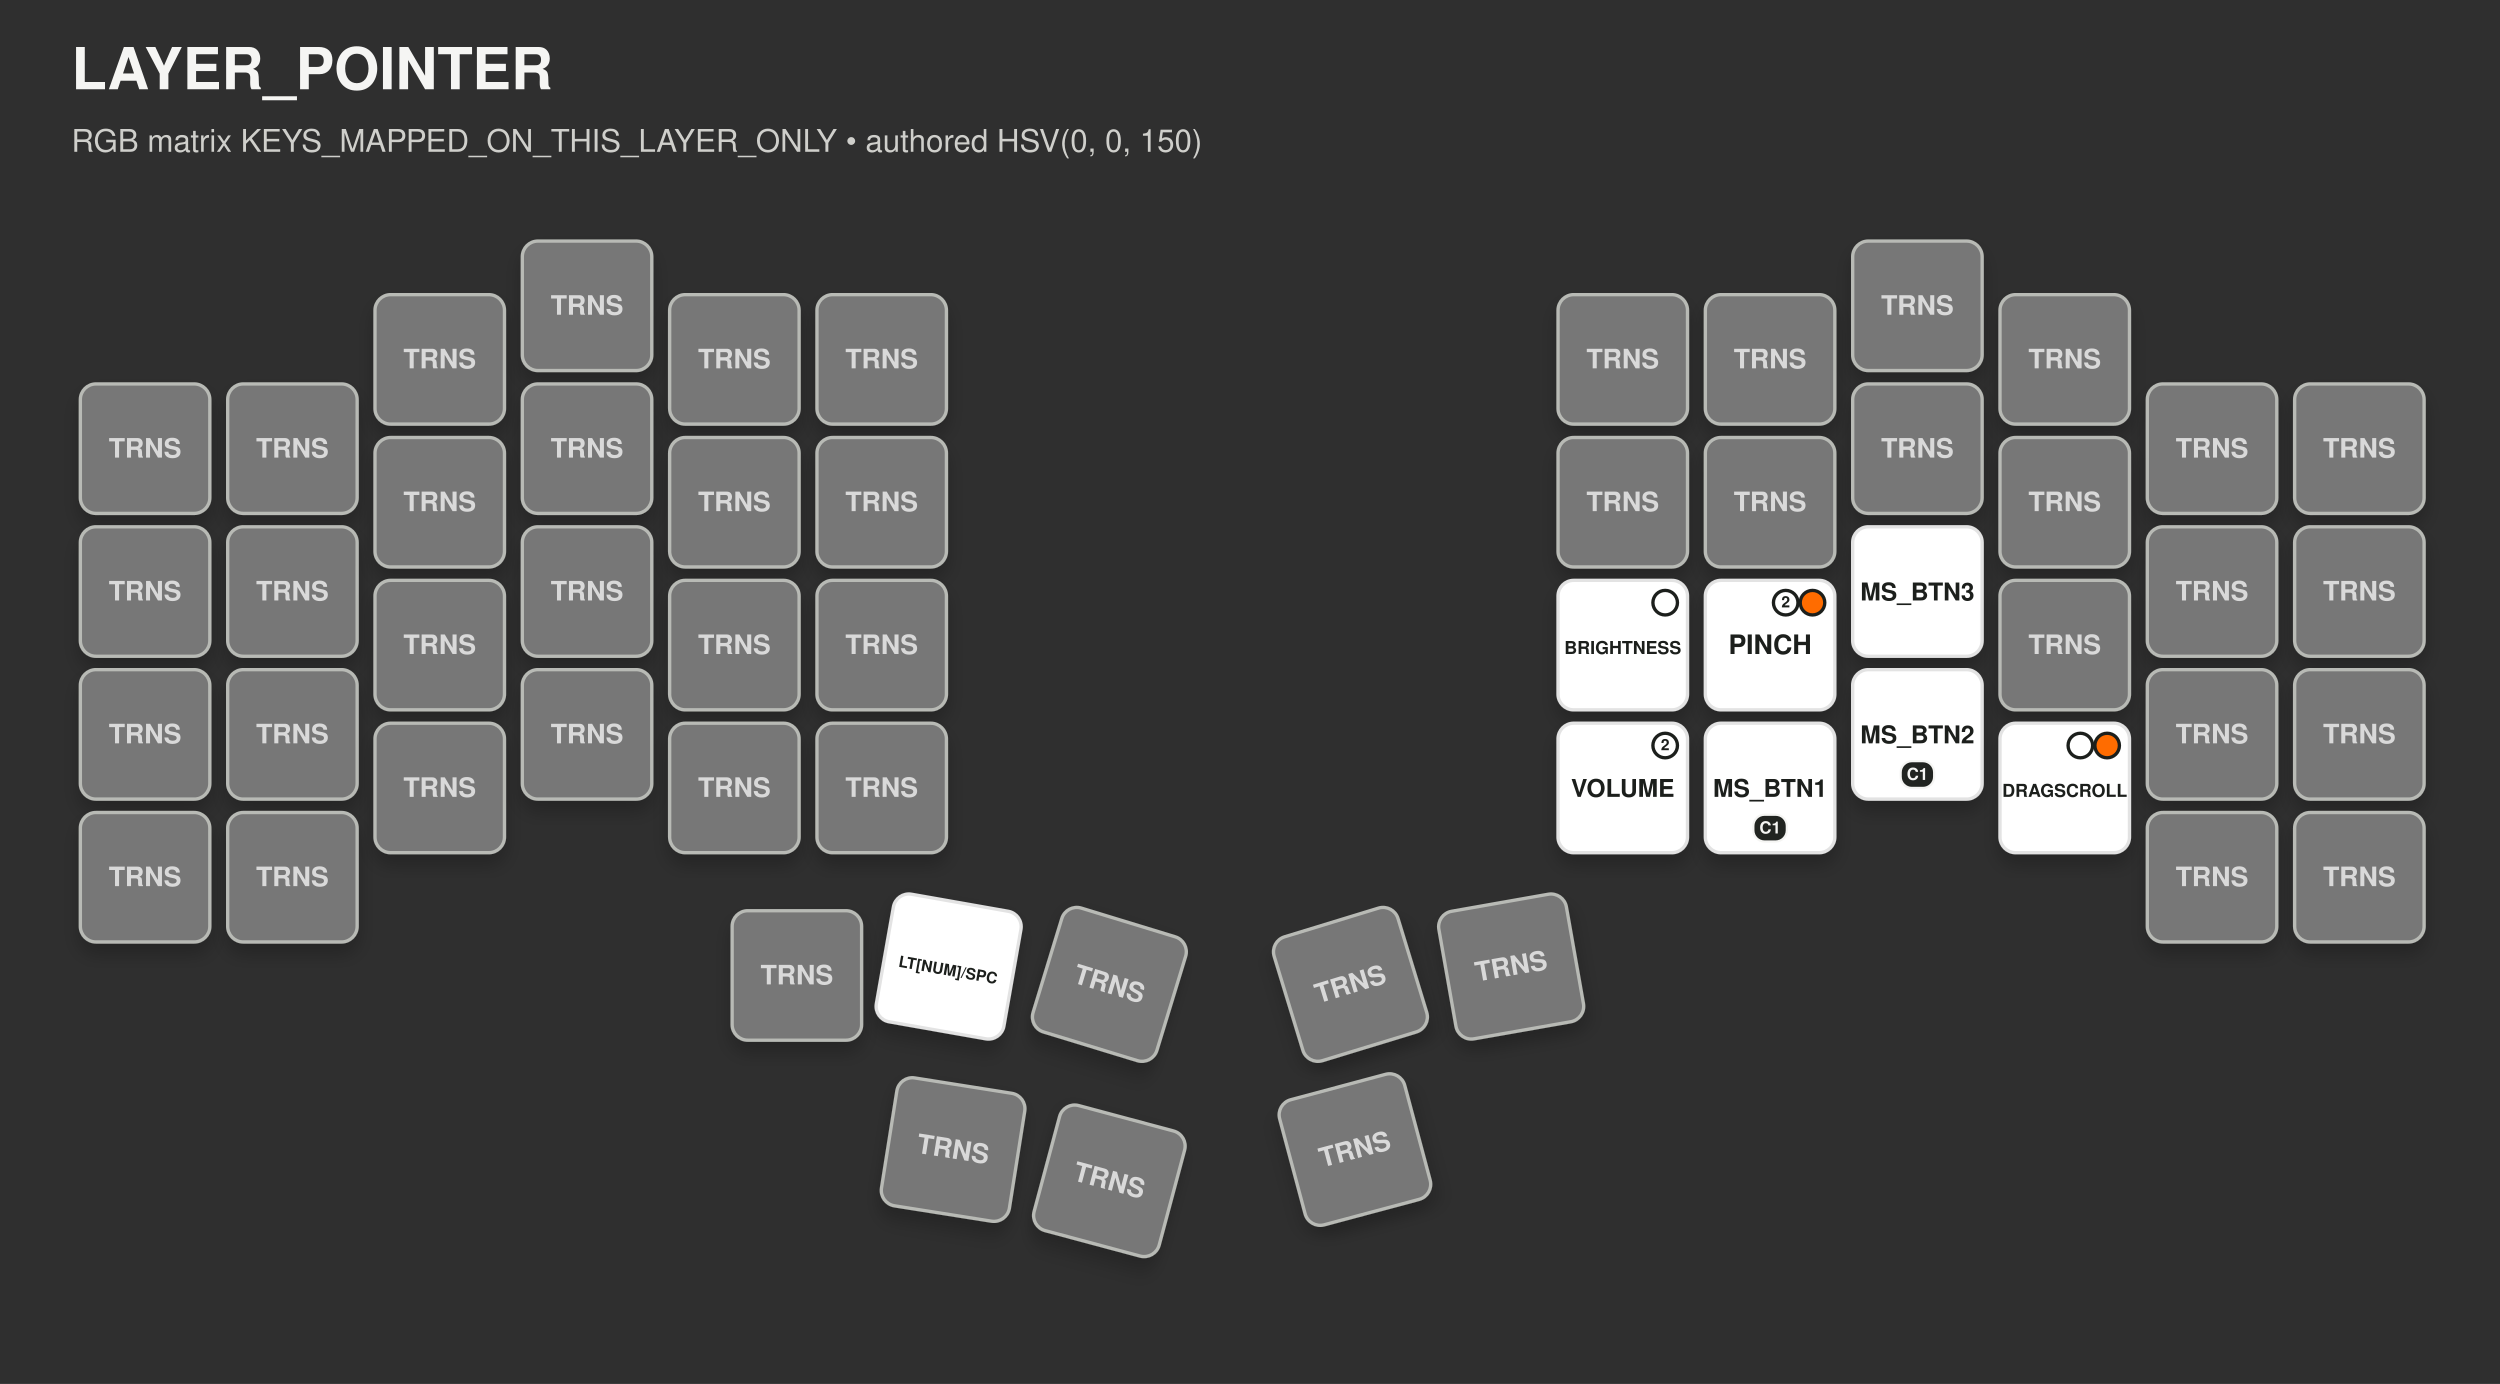
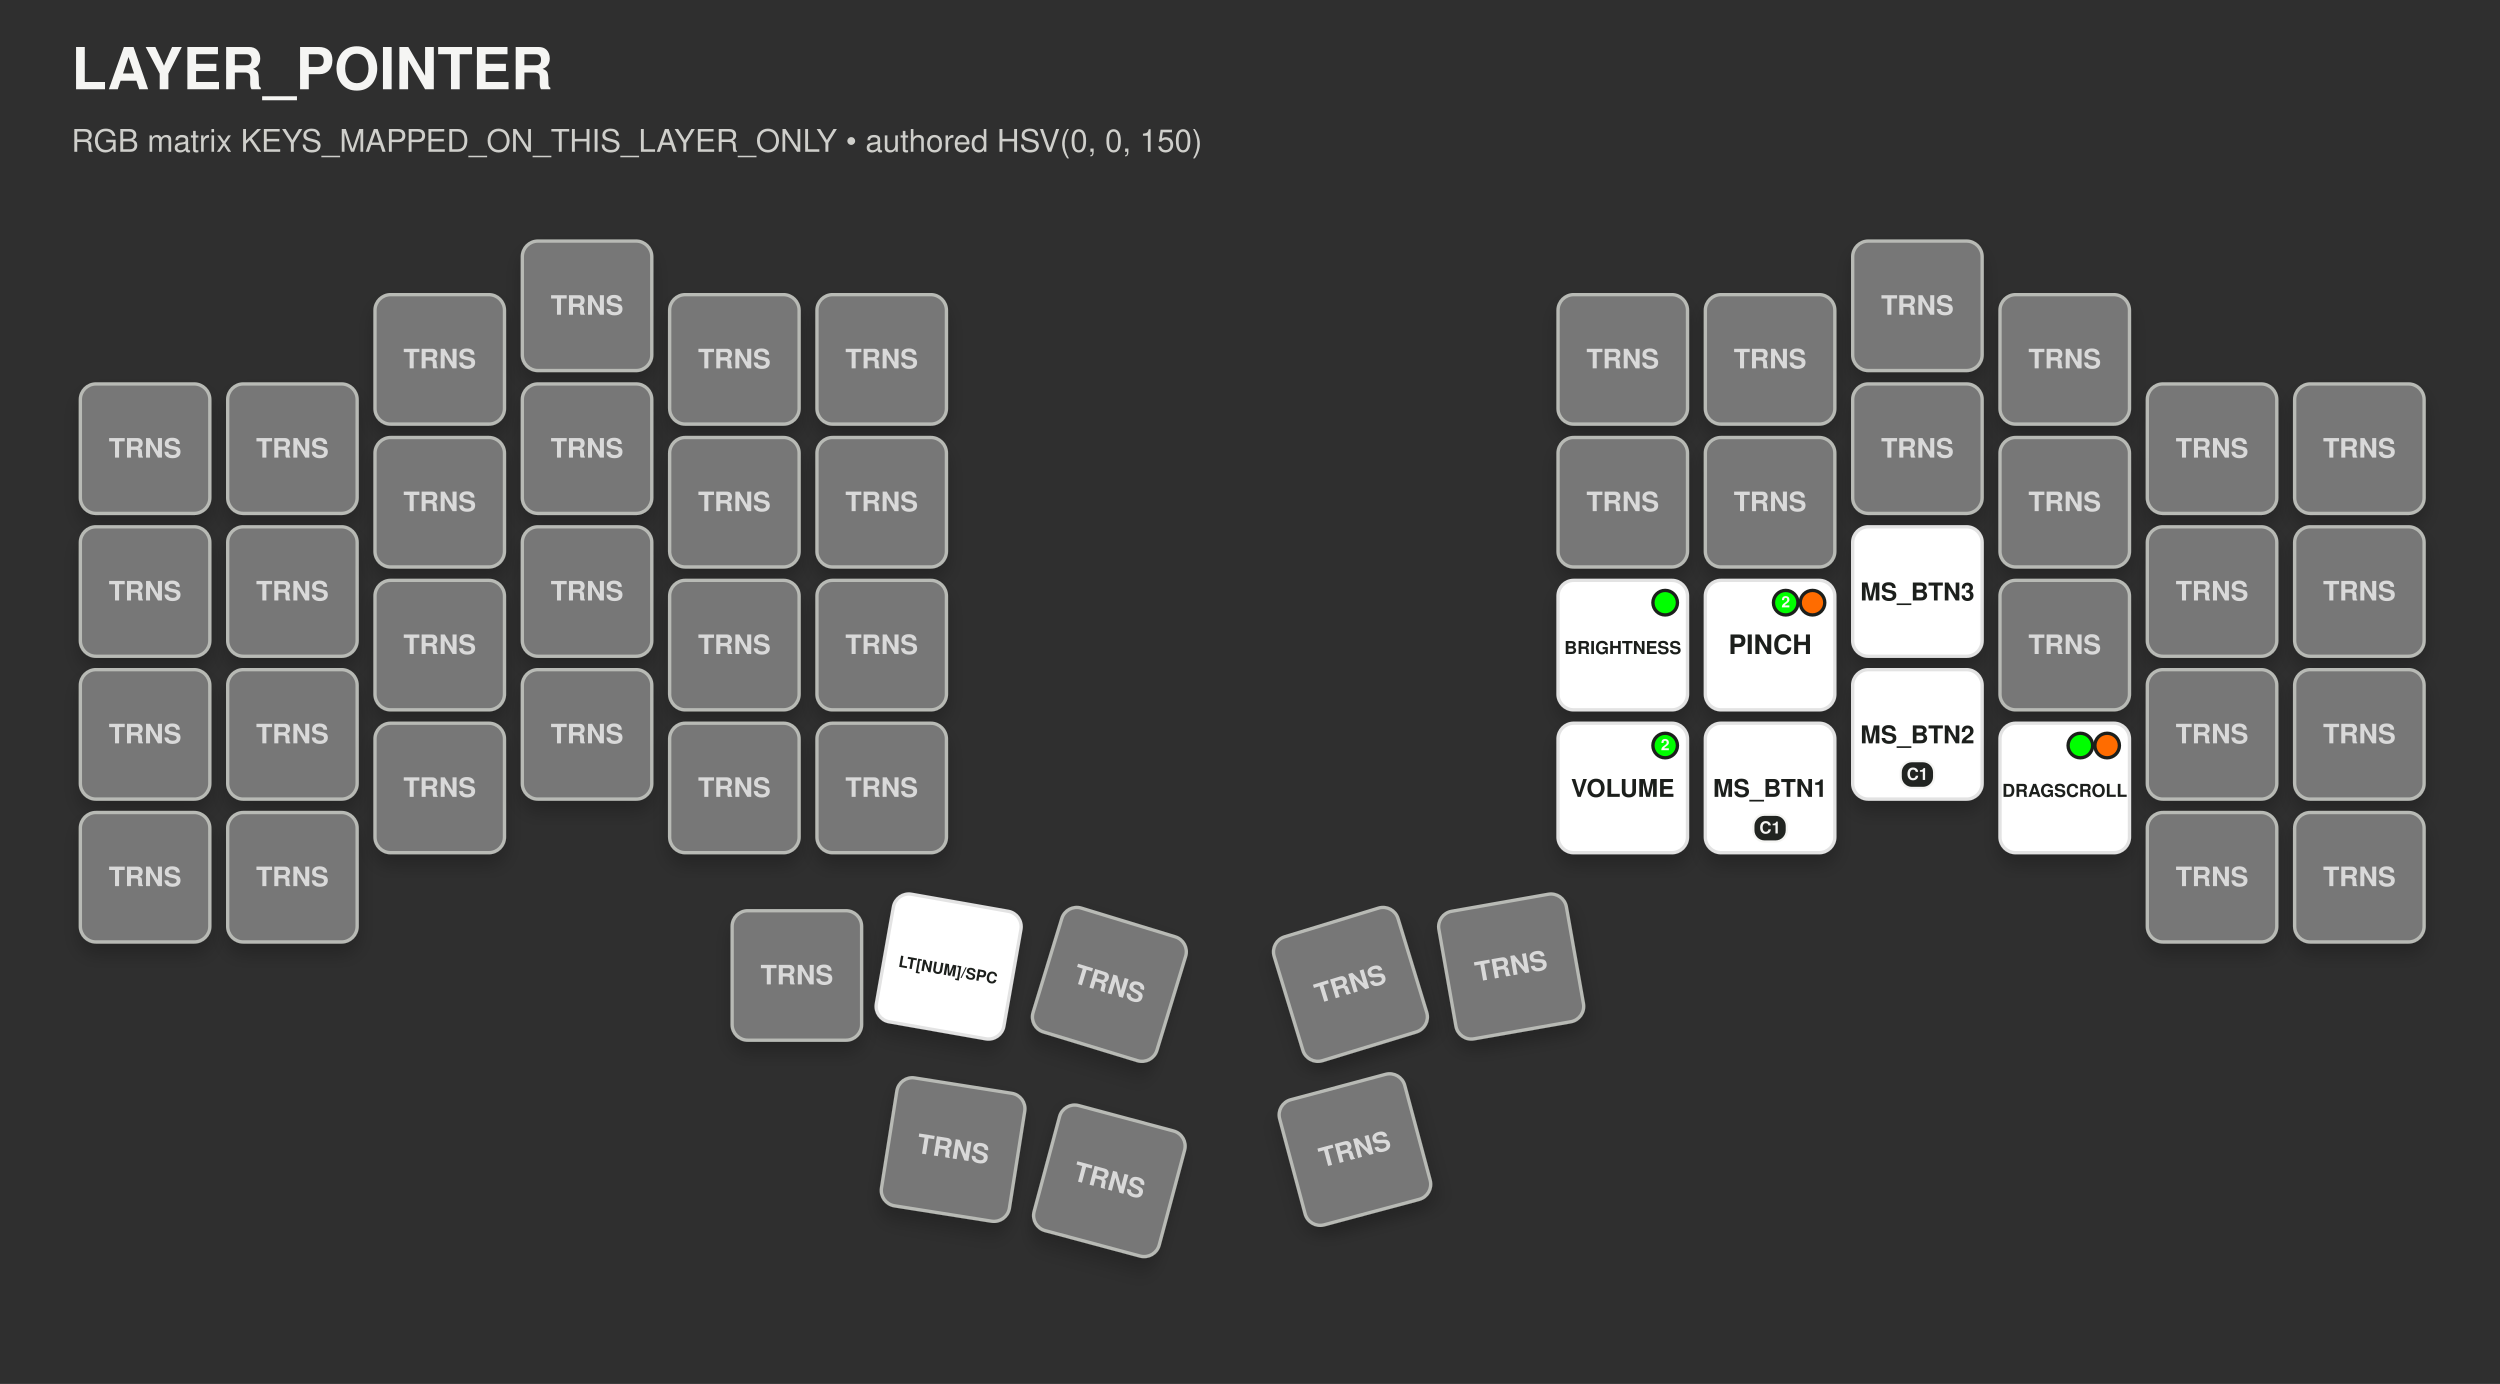
<svg xmlns="http://www.w3.org/2000/svg" width="1120" height="620" viewBox="0 0 1120 620" role="img" aria-labelledby="title desc">
  <defs>
    <filter id="shadow" x="-20%" y="-20%" width="140%" height="140%">
      <feDropShadow dx="0" dy="5" stdDeviation="4" flood-color="#000000" flood-opacity="0.22" />
    </filter>
  </defs>
  <rect width="1120" height="620" fill="#2f2f2f" />
  <text x="32" y="40" fill="#f5f5f3" font-size="26" font-family="Helvetica, Arial, sans-serif" font-weight="700">LAYER_POINTER</text>
  <text x="32" y="68" fill="#cfcfcb" font-size="14" font-family="Helvetica, Arial, sans-serif">RGB matrix KEYS_MAPPED_ON_THIS_LAYER_ONLY • authored HSV(0, 0, 150)</text>
  <g transform="rotate(0 65.0 201.0)">
    <rect x="36.0" y="172.0" width="58" height="58" rx="7" fill="#777777" stroke="#b8bab5" stroke-width="1.5" filter="url(#shadow)" />
    <text x="65.0" y="205.0" fill="#ffffff" fill-opacity="0.72" font-size="12" text-anchor="middle" font-family="Helvetica, Arial, sans-serif" font-weight="600">TRNS</text>
  </g>
  <g transform="rotate(0 131.0 201.0)">
    <rect x="102.0" y="172.0" width="58" height="58" rx="7" fill="#777777" stroke="#b8bab5" stroke-width="1.5" filter="url(#shadow)" />
    <text x="131.0" y="205.0" fill="#ffffff" fill-opacity="0.72" font-size="12" text-anchor="middle" font-family="Helvetica, Arial, sans-serif" font-weight="600">TRNS</text>
  </g>
  <g transform="rotate(0 197.0 161.0)">
    <rect x="168.0" y="132.0" width="58" height="58" rx="7" fill="#777777" stroke="#b8bab5" stroke-width="1.5" filter="url(#shadow)" />
    <text x="197.0" y="165.0" fill="#ffffff" fill-opacity="0.72" font-size="12" text-anchor="middle" font-family="Helvetica, Arial, sans-serif" font-weight="600">TRNS</text>
  </g>
  <g transform="rotate(0 263.0 137.0)">
    <rect x="234.0" y="108.0" width="58" height="58" rx="7" fill="#777777" stroke="#b8bab5" stroke-width="1.5" filter="url(#shadow)" />
    <text x="263.0" y="141.0" fill="#ffffff" fill-opacity="0.72" font-size="12" text-anchor="middle" font-family="Helvetica, Arial, sans-serif" font-weight="600">TRNS</text>
  </g>
  <g transform="rotate(0 329.0 161.0)">
    <rect x="300.0" y="132.0" width="58" height="58" rx="7" fill="#777777" stroke="#b8bab5" stroke-width="1.5" filter="url(#shadow)" />
    <text x="329.0" y="165.0" fill="#ffffff" fill-opacity="0.72" font-size="12" text-anchor="middle" font-family="Helvetica, Arial, sans-serif" font-weight="600">TRNS</text>
  </g>
  <g transform="rotate(0 395.0 161.0)">
    <rect x="366.0" y="132.0" width="58" height="58" rx="7" fill="#777777" stroke="#b8bab5" stroke-width="1.5" filter="url(#shadow)" />
    <text x="395.0" y="165.0" fill="#ffffff" fill-opacity="0.72" font-size="12" text-anchor="middle" font-family="Helvetica, Arial, sans-serif" font-weight="600">TRNS</text>
  </g>
  <g transform="rotate(0 727.0 161.0)">
    <rect x="698.0" y="132.0" width="58" height="58" rx="7" fill="#777777" stroke="#b8bab5" stroke-width="1.5" filter="url(#shadow)" />
    <text x="727.0" y="165.0" fill="#ffffff" fill-opacity="0.72" font-size="12" text-anchor="middle" font-family="Helvetica, Arial, sans-serif" font-weight="600">TRNS</text>
  </g>
  <g transform="rotate(0 793.0 161.0)">
    <rect x="764.0" y="132.0" width="58" height="58" rx="7" fill="#777777" stroke="#b8bab5" stroke-width="1.5" filter="url(#shadow)" />
    <text x="793.0" y="165.0" fill="#ffffff" fill-opacity="0.72" font-size="12" text-anchor="middle" font-family="Helvetica, Arial, sans-serif" font-weight="600">TRNS</text>
  </g>
  <g transform="rotate(0 859.0 137.0)">
    <rect x="830.0" y="108.0" width="58" height="58" rx="7" fill="#777777" stroke="#b8bab5" stroke-width="1.5" filter="url(#shadow)" />
    <text x="859.0" y="141.0" fill="#ffffff" fill-opacity="0.72" font-size="12" text-anchor="middle" font-family="Helvetica, Arial, sans-serif" font-weight="600">TRNS</text>
  </g>
  <g transform="rotate(0 925.0 161.0)">
    <rect x="896.0" y="132.0" width="58" height="58" rx="7" fill="#777777" stroke="#b8bab5" stroke-width="1.5" filter="url(#shadow)" />
    <text x="925.0" y="165.0" fill="#ffffff" fill-opacity="0.72" font-size="12" text-anchor="middle" font-family="Helvetica, Arial, sans-serif" font-weight="600">TRNS</text>
  </g>
  <g transform="rotate(0 991.0 201.0)">
    <rect x="962.0" y="172.0" width="58" height="58" rx="7" fill="#777777" stroke="#b8bab5" stroke-width="1.5" filter="url(#shadow)" />
    <text x="991.0" y="205.0" fill="#ffffff" fill-opacity="0.72" font-size="12" text-anchor="middle" font-family="Helvetica, Arial, sans-serif" font-weight="600">TRNS</text>
  </g>
  <g transform="rotate(0 1057.0 201.0)">
    <rect x="1028.0" y="172.0" width="58" height="58" rx="7" fill="#777777" stroke="#b8bab5" stroke-width="1.5" filter="url(#shadow)" />
    <text x="1057.0" y="205.0" fill="#ffffff" fill-opacity="0.72" font-size="12" text-anchor="middle" font-family="Helvetica, Arial, sans-serif" font-weight="600">TRNS</text>
  </g>
  <g transform="rotate(0 65.0 265.0)">
    <rect x="36.0" y="236.0" width="58" height="58" rx="7" fill="#777777" stroke="#b8bab5" stroke-width="1.5" filter="url(#shadow)" />
    <text x="65.0" y="269.0" fill="#ffffff" fill-opacity="0.72" font-size="12" text-anchor="middle" font-family="Helvetica, Arial, sans-serif" font-weight="600">TRNS</text>
  </g>
  <g transform="rotate(0 131.0 265.0)">
    <rect x="102.0" y="236.0" width="58" height="58" rx="7" fill="#777777" stroke="#b8bab5" stroke-width="1.5" filter="url(#shadow)" />
    <text x="131.0" y="269.0" fill="#ffffff" fill-opacity="0.72" font-size="12" text-anchor="middle" font-family="Helvetica, Arial, sans-serif" font-weight="600">TRNS</text>
  </g>
  <g transform="rotate(0 197.0 225.0)">
    <rect x="168.0" y="196.0" width="58" height="58" rx="7" fill="#777777" stroke="#b8bab5" stroke-width="1.5" filter="url(#shadow)" />
    <text x="197.0" y="229.0" fill="#ffffff" fill-opacity="0.72" font-size="12" text-anchor="middle" font-family="Helvetica, Arial, sans-serif" font-weight="600">TRNS</text>
  </g>
  <g transform="rotate(0 263.0 201.0)">
    <rect x="234.0" y="172.0" width="58" height="58" rx="7" fill="#777777" stroke="#b8bab5" stroke-width="1.5" filter="url(#shadow)" />
    <text x="263.0" y="205.0" fill="#ffffff" fill-opacity="0.72" font-size="12" text-anchor="middle" font-family="Helvetica, Arial, sans-serif" font-weight="600">TRNS</text>
  </g>
  <g transform="rotate(0 329.0 225.0)">
    <rect x="300.0" y="196.0" width="58" height="58" rx="7" fill="#777777" stroke="#b8bab5" stroke-width="1.5" filter="url(#shadow)" />
    <text x="329.0" y="229.0" fill="#ffffff" fill-opacity="0.72" font-size="12" text-anchor="middle" font-family="Helvetica, Arial, sans-serif" font-weight="600">TRNS</text>
  </g>
  <g transform="rotate(0 395.0 225.0)">
    <rect x="366.0" y="196.0" width="58" height="58" rx="7" fill="#777777" stroke="#b8bab5" stroke-width="1.5" filter="url(#shadow)" />
    <text x="395.0" y="229.0" fill="#ffffff" fill-opacity="0.72" font-size="12" text-anchor="middle" font-family="Helvetica, Arial, sans-serif" font-weight="600">TRNS</text>
  </g>
  <g transform="rotate(0 727.0 225.0)">
    <rect x="698.0" y="196.0" width="58" height="58" rx="7" fill="#777777" stroke="#b8bab5" stroke-width="1.5" filter="url(#shadow)" />
    <text x="727.0" y="229.0" fill="#ffffff" fill-opacity="0.72" font-size="12" text-anchor="middle" font-family="Helvetica, Arial, sans-serif" font-weight="600">TRNS</text>
  </g>
  <g transform="rotate(0 793.0 225.0)">
    <rect x="764.0" y="196.0" width="58" height="58" rx="7" fill="#777777" stroke="#b8bab5" stroke-width="1.5" filter="url(#shadow)" />
    <text x="793.0" y="229.0" fill="#ffffff" fill-opacity="0.72" font-size="12" text-anchor="middle" font-family="Helvetica, Arial, sans-serif" font-weight="600">TRNS</text>
  </g>
  <g transform="rotate(0 859.0 201.0)">
    <rect x="830.0" y="172.0" width="58" height="58" rx="7" fill="#777777" stroke="#b8bab5" stroke-width="1.5" filter="url(#shadow)" />
    <text x="859.0" y="205.0" fill="#ffffff" fill-opacity="0.72" font-size="12" text-anchor="middle" font-family="Helvetica, Arial, sans-serif" font-weight="600">TRNS</text>
  </g>
  <g transform="rotate(0 925.0 225.0)">
    <rect x="896.0" y="196.0" width="58" height="58" rx="7" fill="#777777" stroke="#b8bab5" stroke-width="1.5" filter="url(#shadow)" />
    <text x="925.0" y="229.0" fill="#ffffff" fill-opacity="0.72" font-size="12" text-anchor="middle" font-family="Helvetica, Arial, sans-serif" font-weight="600">TRNS</text>
  </g>
  <g transform="rotate(0 991.0 265.0)">
    <rect x="962.0" y="236.0" width="58" height="58" rx="7" fill="#777777" stroke="#b8bab5" stroke-width="1.5" filter="url(#shadow)" />
    <text x="991.0" y="269.0" fill="#ffffff" fill-opacity="0.72" font-size="12" text-anchor="middle" font-family="Helvetica, Arial, sans-serif" font-weight="600">TRNS</text>
  </g>
  <g transform="rotate(0 1057.0 265.0)">
    <rect x="1028.0" y="236.0" width="58" height="58" rx="7" fill="#777777" stroke="#b8bab5" stroke-width="1.5" filter="url(#shadow)" />
    <text x="1057.0" y="269.0" fill="#ffffff" fill-opacity="0.72" font-size="12" text-anchor="middle" font-family="Helvetica, Arial, sans-serif" font-weight="600">TRNS</text>
  </g>
  <g transform="rotate(0 65.0 329.0)">
    <rect x="36.0" y="300.0" width="58" height="58" rx="7" fill="#777777" stroke="#b8bab5" stroke-width="1.5" filter="url(#shadow)" />
    <text x="65.0" y="333.0" fill="#ffffff" fill-opacity="0.72" font-size="12" text-anchor="middle" font-family="Helvetica, Arial, sans-serif" font-weight="600">TRNS</text>
  </g>
  <g transform="rotate(0 131.0 329.0)">
    <rect x="102.0" y="300.0" width="58" height="58" rx="7" fill="#777777" stroke="#b8bab5" stroke-width="1.5" filter="url(#shadow)" />
    <text x="131.0" y="333.0" fill="#ffffff" fill-opacity="0.72" font-size="12" text-anchor="middle" font-family="Helvetica, Arial, sans-serif" font-weight="600">TRNS</text>
  </g>
  <g transform="rotate(0 197.0 289.0)">
    <rect x="168.0" y="260.0" width="58" height="58" rx="7" fill="#777777" stroke="#b8bab5" stroke-width="1.5" filter="url(#shadow)" />
    <text x="197.0" y="293.0" fill="#ffffff" fill-opacity="0.72" font-size="12" text-anchor="middle" font-family="Helvetica, Arial, sans-serif" font-weight="600">TRNS</text>
  </g>
  <g transform="rotate(0 263.0 265.0)">
    <rect x="234.0" y="236.0" width="58" height="58" rx="7" fill="#777777" stroke="#b8bab5" stroke-width="1.5" filter="url(#shadow)" />
    <text x="263.0" y="269.0" fill="#ffffff" fill-opacity="0.72" font-size="12" text-anchor="middle" font-family="Helvetica, Arial, sans-serif" font-weight="600">TRNS</text>
  </g>
  <g transform="rotate(0 329.0 289.0)">
    <rect x="300.0" y="260.0" width="58" height="58" rx="7" fill="#777777" stroke="#b8bab5" stroke-width="1.5" filter="url(#shadow)" />
    <text x="329.0" y="293.0" fill="#ffffff" fill-opacity="0.72" font-size="12" text-anchor="middle" font-family="Helvetica, Arial, sans-serif" font-weight="600">TRNS</text>
  </g>
  <g transform="rotate(0 395.0 289.0)">
    <rect x="366.0" y="260.0" width="58" height="58" rx="7" fill="#777777" stroke="#b8bab5" stroke-width="1.5" filter="url(#shadow)" />
    <text x="395.0" y="293.0" fill="#ffffff" fill-opacity="0.72" font-size="12" text-anchor="middle" font-family="Helvetica, Arial, sans-serif" font-weight="600">TRNS</text>
  </g>
  <g transform="rotate(0 727.0 289.0)">
    <rect x="698.0" y="260.0" width="58" height="58" rx="7" fill="#ffffff" stroke="#e3e3e3" stroke-width="1.5" filter="url(#shadow)" />
    <text x="727.0" y="293.0" fill="#1c1f1c" fill-opacity="1.0" font-size="8" text-anchor="middle" font-family="Helvetica, Arial, sans-serif" font-weight="600" textLength="42" lengthAdjust="spacingAndGlyphs">BRIGHTNESS</text>
-     <circle cx="746.0" cy="270.0" r="5.5" fill="#ffffff" stroke="#1c1f1c" stroke-width="1.5" />
+     <circle cx="746.0" cy="270.0" r="5.5" fill="#00ff00" stroke="#1c1f1c" stroke-width="1.5" />
  </g>
  <g transform="rotate(0 793.0 289.0)">
    <rect x="764.0" y="260.0" width="58" height="58" rx="7" fill="#ffffff" stroke="#e3e3e3" stroke-width="1.5" filter="url(#shadow)" />
    <text x="793.0" y="293.0" fill="#1c1f1c" fill-opacity="1.0" font-size="12" text-anchor="middle" font-family="Helvetica, Arial, sans-serif" font-weight="600">PINCH</text>
-     <circle cx="800.0" cy="270.0" r="5.5" fill="#ffffff" stroke="#1c1f1c" stroke-width="1.5" />
-     <text x="800.0" y="270.5" fill="#1c1f1c" font-size="7" text-anchor="middle" dominant-baseline="central" font-family="Helvetica, Arial, sans-serif" font-weight="700">2</text>
+     <circle cx="800.0" cy="270.0" r="5.5" fill="#00ff00" stroke="#1c1f1c" stroke-width="1.5" />
+     <text x="800.0" y="270.5" fill="#f7f7f4" font-size="7" text-anchor="middle" dominant-baseline="central" font-family="Helvetica, Arial, sans-serif" font-weight="700">2</text>
    <circle cx="812.0" cy="270.0" r="5.5" fill="#ff6c00" stroke="#1c1f1c" stroke-width="1.5" />
  </g>
  <g transform="rotate(0 859.0 265.0)">
    <rect x="830.0" y="236.0" width="58" height="58" rx="7" fill="#ffffff" stroke="#e3e3e3" stroke-width="1.5" filter="url(#shadow)" />
    <text x="859.0" y="269.0" fill="#1c1f1c" fill-opacity="1.0" font-size="11" text-anchor="middle" font-family="Helvetica, Arial, sans-serif" font-weight="600" textLength="42" lengthAdjust="spacingAndGlyphs">MS_BTN3</text>
  </g>
  <g transform="rotate(0 925.0 289.0)">
    <rect x="896.0" y="260.0" width="58" height="58" rx="7" fill="#777777" stroke="#b8bab5" stroke-width="1.5" filter="url(#shadow)" />
    <text x="925.0" y="293.0" fill="#ffffff" fill-opacity="0.72" font-size="12" text-anchor="middle" font-family="Helvetica, Arial, sans-serif" font-weight="600">TRNS</text>
  </g>
  <g transform="rotate(0 991.0 329.0)">
    <rect x="962.0" y="300.0" width="58" height="58" rx="7" fill="#777777" stroke="#b8bab5" stroke-width="1.5" filter="url(#shadow)" />
    <text x="991.0" y="333.0" fill="#ffffff" fill-opacity="0.72" font-size="12" text-anchor="middle" font-family="Helvetica, Arial, sans-serif" font-weight="600">TRNS</text>
  </g>
  <g transform="rotate(0 1057.0 329.0)">
    <rect x="1028.0" y="300.0" width="58" height="58" rx="7" fill="#777777" stroke="#b8bab5" stroke-width="1.5" filter="url(#shadow)" />
    <text x="1057.0" y="333.0" fill="#ffffff" fill-opacity="0.72" font-size="12" text-anchor="middle" font-family="Helvetica, Arial, sans-serif" font-weight="600">TRNS</text>
  </g>
  <g transform="rotate(0 65.0 393.0)">
    <rect x="36.0" y="364.0" width="58" height="58" rx="7" fill="#777777" stroke="#b8bab5" stroke-width="1.5" filter="url(#shadow)" />
    <text x="65.0" y="397.0" fill="#ffffff" fill-opacity="0.72" font-size="12" text-anchor="middle" font-family="Helvetica, Arial, sans-serif" font-weight="600">TRNS</text>
  </g>
  <g transform="rotate(0 131.0 393.0)">
    <rect x="102.0" y="364.0" width="58" height="58" rx="7" fill="#777777" stroke="#b8bab5" stroke-width="1.5" filter="url(#shadow)" />
    <text x="131.0" y="397.0" fill="#ffffff" fill-opacity="0.72" font-size="12" text-anchor="middle" font-family="Helvetica, Arial, sans-serif" font-weight="600">TRNS</text>
  </g>
  <g transform="rotate(0 197.0 353.0)">
    <rect x="168.0" y="324.0" width="58" height="58" rx="7" fill="#777777" stroke="#b8bab5" stroke-width="1.5" filter="url(#shadow)" />
    <text x="197.0" y="357.0" fill="#ffffff" fill-opacity="0.72" font-size="12" text-anchor="middle" font-family="Helvetica, Arial, sans-serif" font-weight="600">TRNS</text>
  </g>
  <g transform="rotate(0 263.0 329.0)">
    <rect x="234.0" y="300.0" width="58" height="58" rx="7" fill="#777777" stroke="#b8bab5" stroke-width="1.5" filter="url(#shadow)" />
    <text x="263.0" y="333.0" fill="#ffffff" fill-opacity="0.72" font-size="12" text-anchor="middle" font-family="Helvetica, Arial, sans-serif" font-weight="600">TRNS</text>
  </g>
  <g transform="rotate(0 329.0 353.0)">
    <rect x="300.0" y="324.0" width="58" height="58" rx="7" fill="#777777" stroke="#b8bab5" stroke-width="1.5" filter="url(#shadow)" />
    <text x="329.0" y="357.0" fill="#ffffff" fill-opacity="0.72" font-size="12" text-anchor="middle" font-family="Helvetica, Arial, sans-serif" font-weight="600">TRNS</text>
  </g>
  <g transform="rotate(0 395.0 353.0)">
    <rect x="366.0" y="324.0" width="58" height="58" rx="7" fill="#777777" stroke="#b8bab5" stroke-width="1.5" filter="url(#shadow)" />
    <text x="395.0" y="357.0" fill="#ffffff" fill-opacity="0.72" font-size="12" text-anchor="middle" font-family="Helvetica, Arial, sans-serif" font-weight="600">TRNS</text>
  </g>
  <g transform="rotate(0 727.0 353.0)">
    <rect x="698.0" y="324.0" width="58" height="58" rx="7" fill="#ffffff" stroke="#e3e3e3" stroke-width="1.5" filter="url(#shadow)" />
    <text x="727.0" y="357.0" fill="#1c1f1c" fill-opacity="1.0" font-size="11" text-anchor="middle" font-family="Helvetica, Arial, sans-serif" font-weight="600" textLength="42" lengthAdjust="spacingAndGlyphs">VOLUME</text>
-     <circle cx="746.0" cy="334.0" r="5.5" fill="#ffffff" stroke="#1c1f1c" stroke-width="1.5" />
-     <text x="746.0" y="334.5" fill="#1c1f1c" font-size="7" text-anchor="middle" dominant-baseline="central" font-family="Helvetica, Arial, sans-serif" font-weight="700">2</text>
+     <circle cx="746.0" cy="334.0" r="5.5" fill="#00ff00" stroke="#1c1f1c" stroke-width="1.5" />
+     <text x="746.0" y="334.5" fill="#f7f7f4" font-size="7" text-anchor="middle" dominant-baseline="central" font-family="Helvetica, Arial, sans-serif" font-weight="700">2</text>
  </g>
  <g transform="rotate(0 793.0 353.0)">
    <rect x="764.0" y="324.0" width="58" height="58" rx="7" fill="#ffffff" stroke="#e3e3e3" stroke-width="1.5" filter="url(#shadow)" />
    <text x="793.0" y="357.0" fill="#1c1f1c" fill-opacity="1.0" font-size="11" text-anchor="middle" font-family="Helvetica, Arial, sans-serif" font-weight="600" textLength="42" lengthAdjust="spacingAndGlyphs">MS_BTN1</text>
    <rect x="785.5" y="365.0" width="15" height="12" rx="5" fill="#141714" fill-opacity="0.94" stroke="#f5f5f3" stroke-width="1" />
    <text x="793.0" y="373.4" fill="#f5f5f3" font-size="7.5" text-anchor="middle" font-family="Helvetica, Arial, sans-serif" font-weight="700">C1</text>
  </g>
  <g transform="rotate(0 859.0 329.0)">
    <rect x="830.0" y="300.0" width="58" height="58" rx="7" fill="#ffffff" stroke="#e3e3e3" stroke-width="1.5" filter="url(#shadow)" />
    <text x="859.0" y="333.0" fill="#1c1f1c" fill-opacity="1.0" font-size="11" text-anchor="middle" font-family="Helvetica, Arial, sans-serif" font-weight="600" textLength="42" lengthAdjust="spacingAndGlyphs">MS_BTN2</text>
    <rect x="851.5" y="341.0" width="15" height="12" rx="5" fill="#141714" fill-opacity="0.94" stroke="#f5f5f3" stroke-width="1" />
    <text x="859.0" y="349.4" fill="#f5f5f3" font-size="7.5" text-anchor="middle" font-family="Helvetica, Arial, sans-serif" font-weight="700">C1</text>
  </g>
  <g transform="rotate(0 925.0 353.0)">
    <rect x="896.0" y="324.0" width="58" height="58" rx="7" fill="#ffffff" stroke="#e3e3e3" stroke-width="1.5" filter="url(#shadow)" />
    <text x="925.0" y="357.0" fill="#1c1f1c" fill-opacity="1.0" font-size="8" text-anchor="middle" font-family="Helvetica, Arial, sans-serif" font-weight="600" textLength="42" lengthAdjust="spacingAndGlyphs">DRAGSCROLL</text>
-     <circle cx="932.0" cy="334.0" r="5.5" fill="#ffffff" stroke="#1c1f1c" stroke-width="1.5" />
+     <circle cx="932.0" cy="334.0" r="5.5" fill="#00ff00" stroke="#1c1f1c" stroke-width="1.5" />
    <circle cx="944.0" cy="334.0" r="5.5" fill="#ff6c00" stroke="#1c1f1c" stroke-width="1.5" />
  </g>
  <g transform="rotate(0 991.0 393.0)">
    <rect x="962.0" y="364.0" width="58" height="58" rx="7" fill="#777777" stroke="#b8bab5" stroke-width="1.5" filter="url(#shadow)" />
    <text x="991.0" y="397.0" fill="#ffffff" fill-opacity="0.72" font-size="12" text-anchor="middle" font-family="Helvetica, Arial, sans-serif" font-weight="600">TRNS</text>
  </g>
  <g transform="rotate(0 1057.0 393.0)">
    <rect x="1028.0" y="364.0" width="58" height="58" rx="7" fill="#777777" stroke="#b8bab5" stroke-width="1.5" filter="url(#shadow)" />
    <text x="1057.0" y="397.0" fill="#ffffff" fill-opacity="0.72" font-size="12" text-anchor="middle" font-family="Helvetica, Arial, sans-serif" font-weight="600">TRNS</text>
  </g>
  <g transform="rotate(0 357.0 437.0)">
    <rect x="328.0" y="408.0" width="58" height="58" rx="7" fill="#777777" stroke="#b8bab5" stroke-width="1.5" filter="url(#shadow)" />
    <text x="357.0" y="441.0" fill="#ffffff" fill-opacity="0.72" font-size="12" text-anchor="middle" font-family="Helvetica, Arial, sans-serif" font-weight="600">TRNS</text>
  </g>
  <g transform="rotate(10 425.0 433.0)">
    <rect x="396.0" y="404.0" width="58" height="58" rx="7" fill="#ffffff" stroke="#e3e3e3" stroke-width="1.5" filter="url(#shadow)" />
    <text x="425.0" y="437.0" fill="#1c1f1c" fill-opacity="1.0" font-size="7" text-anchor="middle" font-family="Helvetica, Arial, sans-serif" font-weight="600" textLength="42" lengthAdjust="spacingAndGlyphs">LT[NUM]/SPC</text>
  </g>
  <g transform="rotate(17 497.0 441.0)">
    <rect x="468.0" y="412.0" width="58" height="58" rx="7" fill="#777777" stroke="#b8bab5" stroke-width="1.5" filter="url(#shadow)" />
    <text x="497.0" y="445.0" fill="#ffffff" fill-opacity="0.72" font-size="12" text-anchor="middle" font-family="Helvetica, Arial, sans-serif" font-weight="600">TRNS</text>
  </g>
  <g transform="rotate(-17 605.0 441.0)">
    <rect x="576.0" y="412.0" width="58" height="58" rx="7" fill="#777777" stroke="#b8bab5" stroke-width="1.5" filter="url(#shadow)" />
    <text x="605.0" y="445.0" fill="#ffffff" fill-opacity="0.72" font-size="12" text-anchor="middle" font-family="Helvetica, Arial, sans-serif" font-weight="600">TRNS</text>
  </g>
  <g transform="rotate(-10 677.0 433.0)">
    <rect x="648.0" y="404.0" width="58" height="58" rx="7" fill="#777777" stroke="#b8bab5" stroke-width="1.5" filter="url(#shadow)" />
    <text x="677.0" y="437.0" fill="#ffffff" fill-opacity="0.72" font-size="12" text-anchor="middle" font-family="Helvetica, Arial, sans-serif" font-weight="600">TRNS</text>
  </g>
  <g transform="rotate(9 427.0 515.0)">
    <rect x="398.0" y="486.0" width="58" height="58" rx="7" fill="#777777" stroke="#b8bab5" stroke-width="1.5" filter="url(#shadow)" />
    <text x="427.0" y="519.0" fill="#ffffff" fill-opacity="0.72" font-size="12" text-anchor="middle" font-family="Helvetica, Arial, sans-serif" font-weight="600">TRNS</text>
  </g>
  <g transform="rotate(15 497.0 529.0)">
    <rect x="468.0" y="500.0" width="58" height="58" rx="7" fill="#777777" stroke="#b8bab5" stroke-width="1.5" filter="url(#shadow)" />
    <text x="497.0" y="533.0" fill="#ffffff" fill-opacity="0.72" font-size="12" text-anchor="middle" font-family="Helvetica, Arial, sans-serif" font-weight="600">TRNS</text>
  </g>
  <g transform="rotate(-15 607.0 515.0)">
    <rect x="578.0" y="486.0" width="58" height="58" rx="7" fill="#777777" stroke="#b8bab5" stroke-width="1.5" filter="url(#shadow)" />
    <text x="607.0" y="519.0" fill="#ffffff" fill-opacity="0.72" font-size="12" text-anchor="middle" font-family="Helvetica, Arial, sans-serif" font-weight="600">TRNS</text>
  </g>
</svg>
